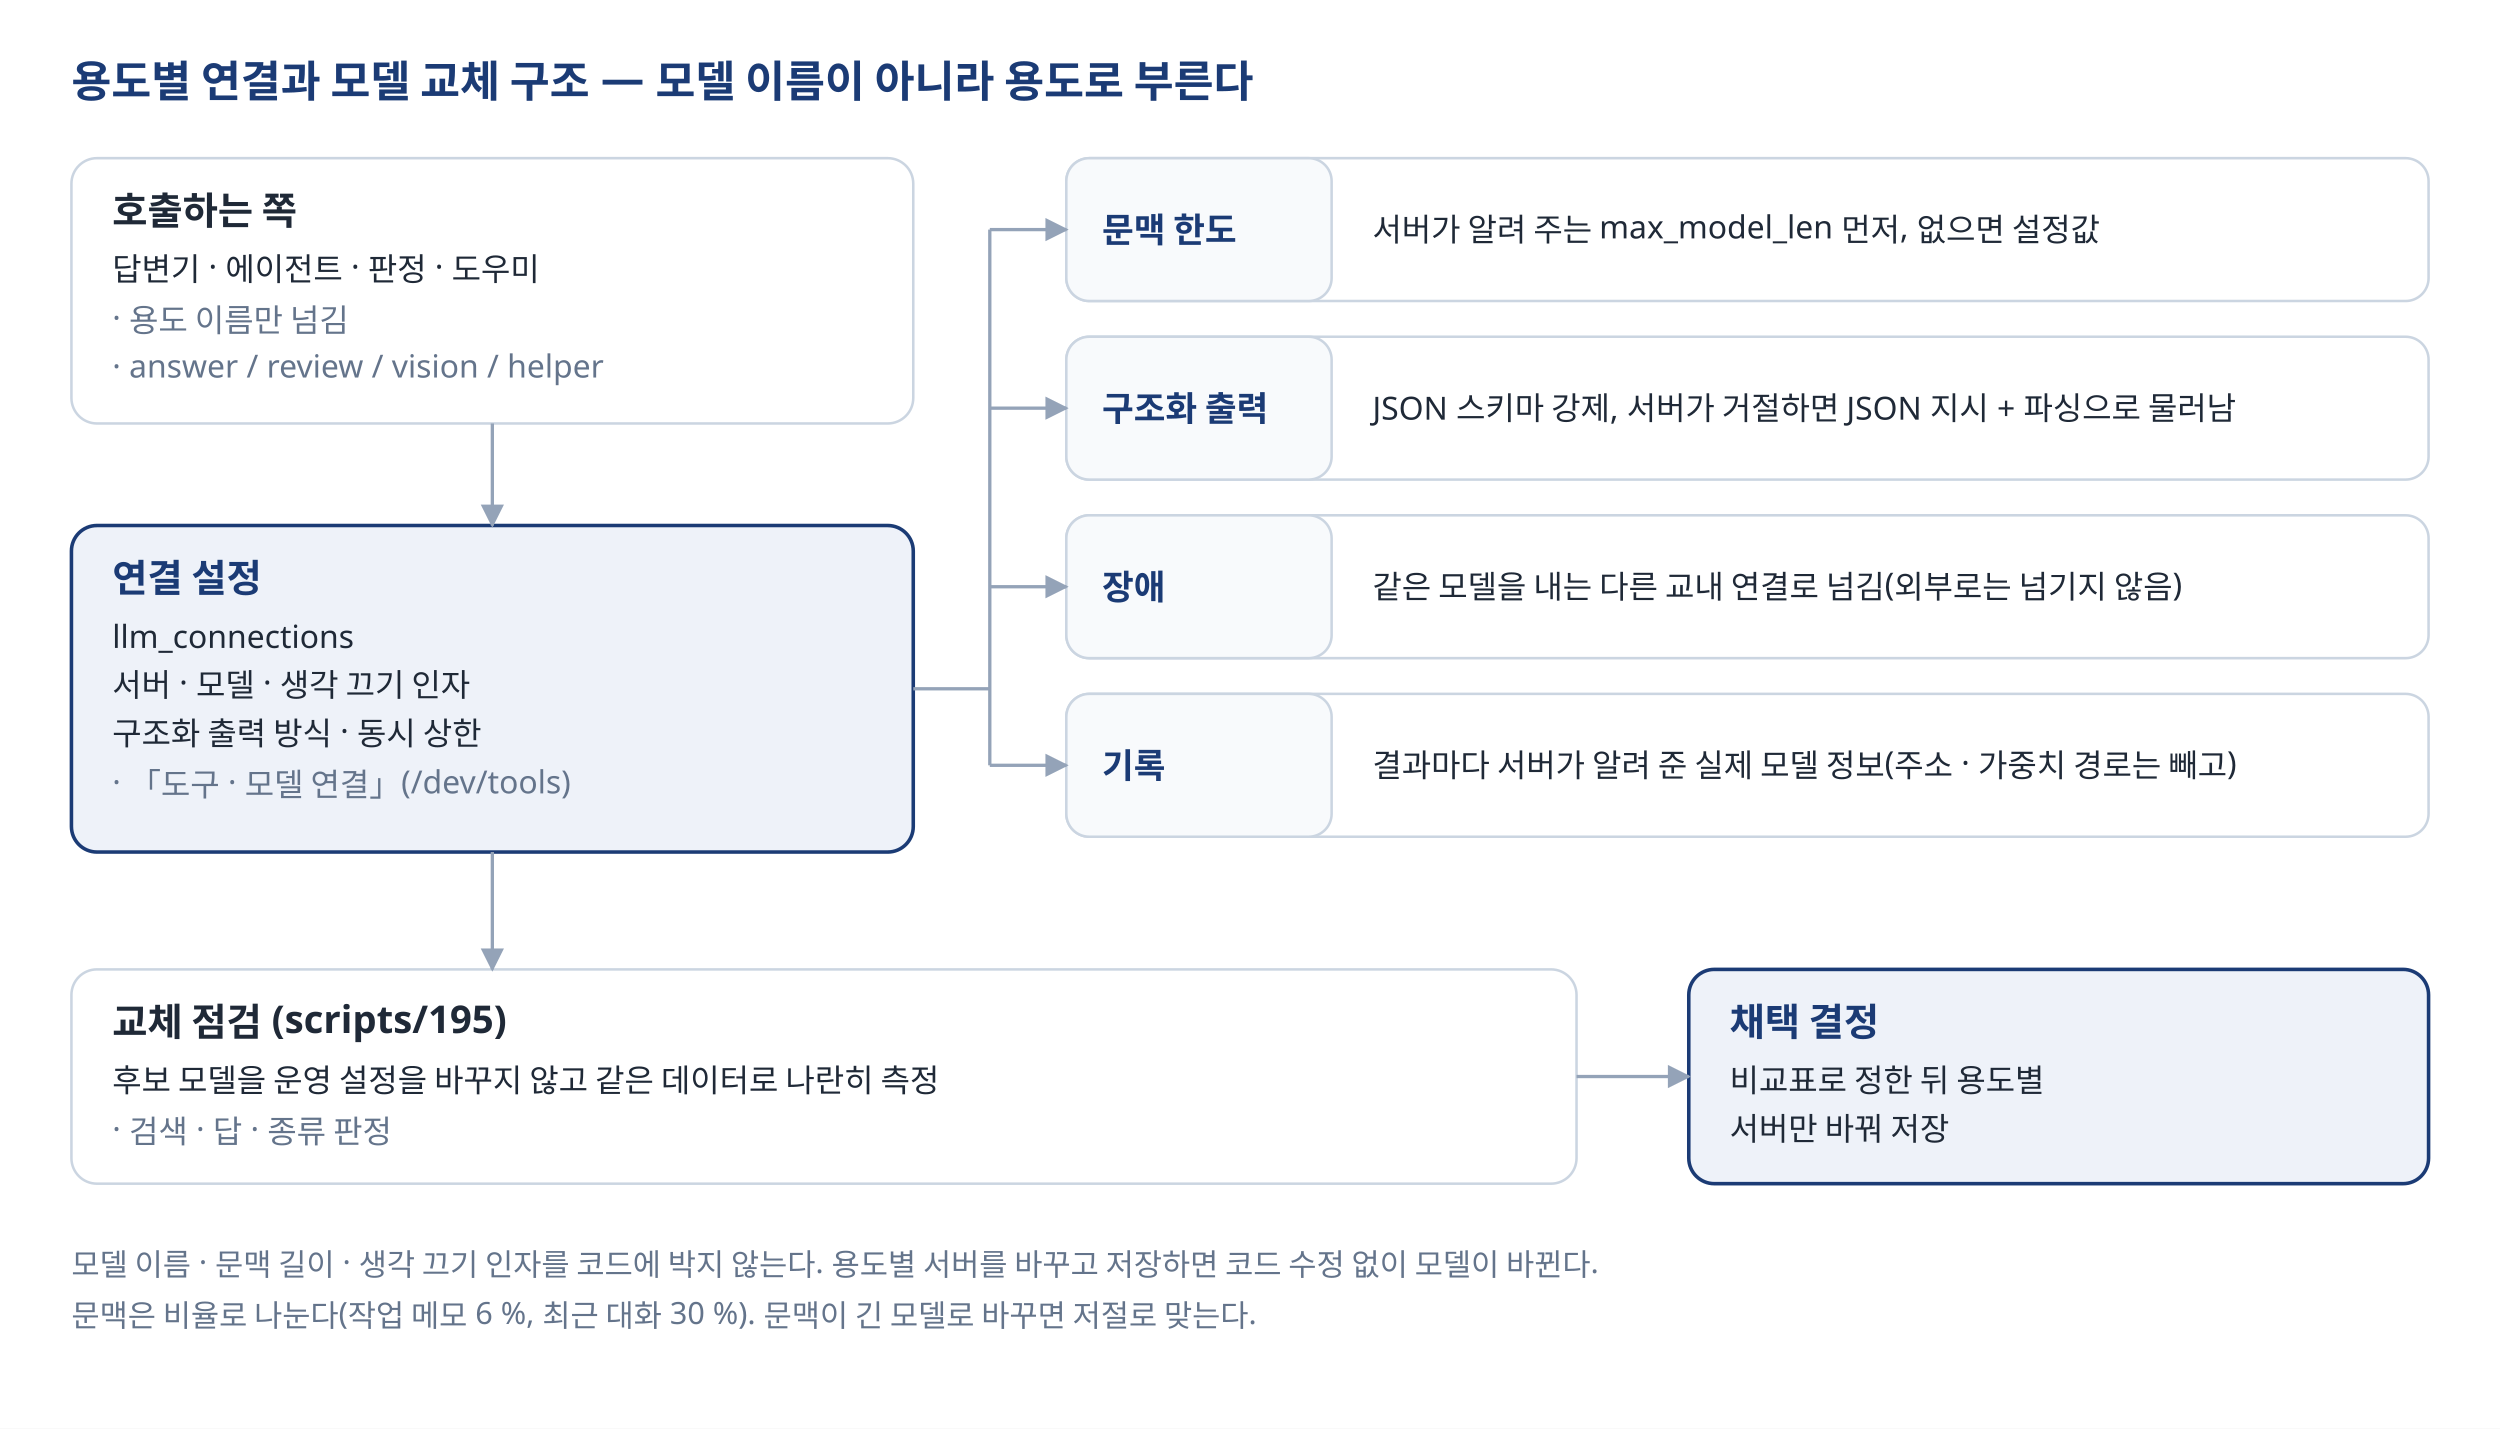
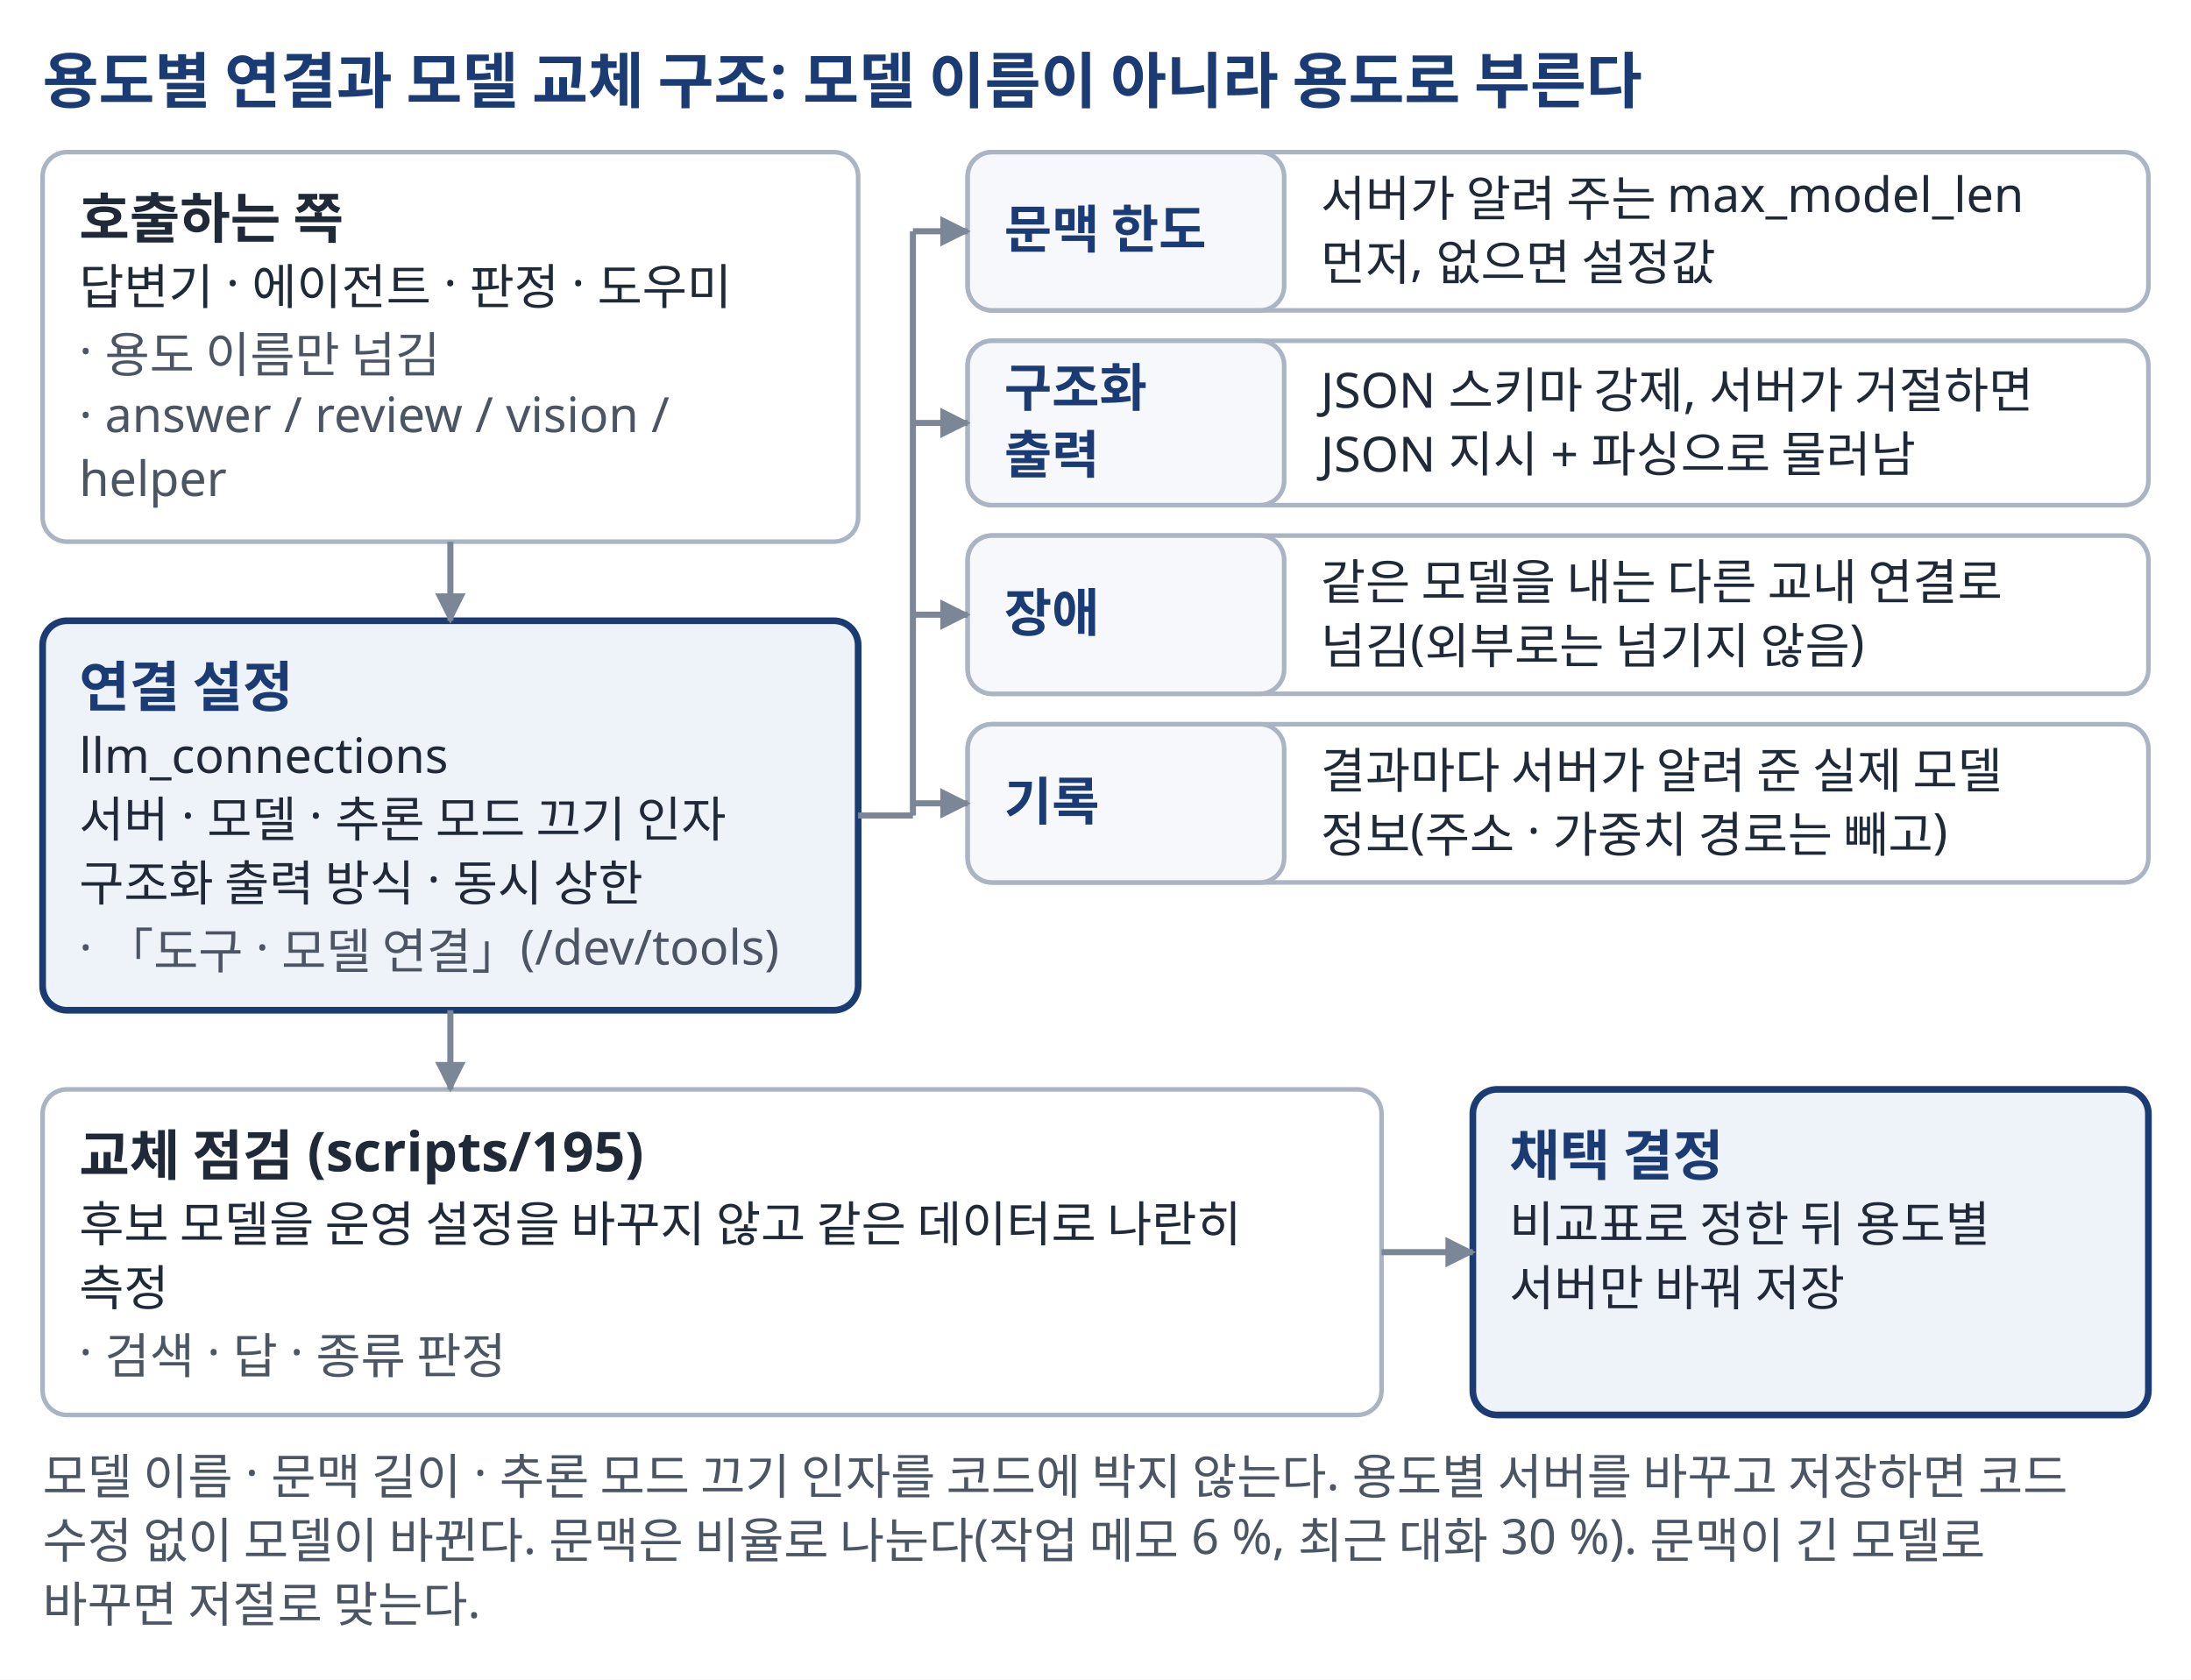
- <svg xmlns="http://www.w3.org/2000/svg" width="980" height="560" viewBox="0 0 980 560" font-family="Pretendard, 'Noto Sans KR', 'Apple SD Gothic Neo', 'Malgun Gothic', sans-serif">
+ <svg xmlns="http://www.w3.org/2000/svg" width="720" height="552" viewBox="0 0 720 552" font-family="Pretendard, 'Noto Sans KR', 'Apple SD Gothic Neo', 'Malgun Gothic', sans-serif">
  <defs>
-     <marker id="head" viewBox="0 0 10 10" refX="9" refY="5" markerWidth="7" markerHeight="7" orient="auto-start-reverse">
-       <path d="M0,0 L10,5 L0,10 z" fill="#94a3b8" />
+     <marker id="head" viewBox="0 0 10 10" refX="9" refY="5" markerWidth="5" markerHeight="5" orient="auto-start-reverse">
+       <path d="M0,0 L10,5 L0,10 z" fill="#7b8797" />
    </marker>
-     <marker id="tail" viewBox="0 0 10 10" refX="9" refY="5" markerWidth="7" markerHeight="7" orient="auto-start-reverse">
-       <path d="M0,0 L10,5 L0,10 z" fill="#94a3b8" />
+     <marker id="tail" viewBox="0 0 10 10" refX="9" refY="5" markerWidth="5" markerHeight="5" orient="auto-start-reverse">
+       <path d="M0,0 L10,5 L0,10 z" fill="#7b8797" />
    </marker>
  </defs>
-   <rect width="980" height="560" fill="#ffffff" />
-   <text x="28" y="38" font-size="17" font-weight="700" fill="#1b3b75" text-anchor="start">용도별 연결과 모델 교체 구조 — 모델 이름이 아니라 용도로 부른다</text>
-   <rect x="28" y="62" width="330" height="104" rx="10" fill="#ffffff" stroke="#cbd5e1" stroke-width="1" />
-   <text x="44" y="88" font-size="15" font-weight="700" fill="#1f2937" text-anchor="start">호출하는 쪽</text>
-   <text x="44" y="110" font-size="12.5" font-weight="400" fill="#1f2937" text-anchor="start">답변기 · 에이전트 · 판정 · 도우미</text>
-   <text x="44" y="129" font-size="12.5" font-weight="400" fill="#64748b" text-anchor="start">· 용도 이름만 넘김</text>
-   <text x="44" y="148" font-size="12.5" font-weight="400" fill="#64748b" text-anchor="start">· answer / review / vision / helper</text>
-   <rect x="28" y="206" width="330" height="128" rx="10" fill="#eef2f9" stroke="#1b3b75" stroke-width="1.4" />
-   <text x="44" y="232" font-size="15" font-weight="700" fill="#1b3b75" text-anchor="start">연결 설정</text>
-   <text x="44" y="254" font-size="12.5" font-weight="400" fill="#1f2937" text-anchor="start">llm_connections</text>
-   <text x="44" y="273" font-size="12.5" font-weight="400" fill="#1f2937" text-anchor="start">서버 · 모델 · 생각 끄기 인자</text>
-   <text x="44" y="292" font-size="12.5" font-weight="400" fill="#1f2937" text-anchor="start">구조화 출력 방식 · 동시 상한</text>
-   <text x="44" y="311" font-size="12.5" font-weight="400" fill="#64748b" text-anchor="start">· 「도구 · 모델 연결」(/dev/tools)</text>
-   <path d="M193,166 L193,206" fill="none" stroke="#94a3b8" stroke-width="1.3" marker-end="url(#head)" />
-   <rect x="418" y="62" width="534" height="56" rx="9" fill="#ffffff" stroke="#cbd5e1" />
-   <rect x="418" y="62" width="104" height="56" rx="9" fill="#f8fafc" stroke="#cbd5e1" stroke-width="1" />
-   <text x="432" y="95.0" font-size="13.5" font-weight="700" fill="#1b3b75" text-anchor="start">문맥 한도</text>
-   <text x="538" y="94.5" font-size="12.5" font-weight="400" fill="#1f2937" text-anchor="start">서버가 알려 주는 max_model_len 먼저, 없으면 설정값</text>
-   <rect x="418" y="132" width="534" height="56" rx="9" fill="#ffffff" stroke="#cbd5e1" />
-   <rect x="418" y="132" width="104" height="56" rx="9" fill="#f8fafc" stroke="#cbd5e1" stroke-width="1" />
-   <text x="432" y="165.0" font-size="13.5" font-weight="700" fill="#1b3b75" text-anchor="start">구조화 출력</text>
-   <text x="538" y="164.5" font-size="12.5" font-weight="400" fill="#1f2937" text-anchor="start">JSON 스키마 강제, 서버가 거절하면 JSON 지시 + 파싱으로 물러남</text>
-   <rect x="418" y="202" width="534" height="56" rx="9" fill="#ffffff" stroke="#cbd5e1" />
-   <rect x="418" y="202" width="104" height="56" rx="9" fill="#f8fafc" stroke="#cbd5e1" stroke-width="1" />
-   <text x="432" y="235.0" font-size="13.5" font-weight="700" fill="#1b3b75" text-anchor="start">장애</text>
-   <text x="538" y="234.5" font-size="12.5" font-weight="400" fill="#1f2937" text-anchor="start">같은 모델을 내는 다른 교내 연결로 넘김(외부로는 넘기지 않음)</text>
-   <rect x="418" y="272" width="534" height="56" rx="9" fill="#ffffff" stroke="#cbd5e1" />
-   <rect x="418" y="272" width="104" height="56" rx="9" fill="#f8fafc" stroke="#cbd5e1" stroke-width="1" />
-   <text x="432" y="305.0" font-size="13.5" font-weight="700" fill="#1b3b75" text-anchor="start">기록</text>
-   <text x="538" y="304.5" font-size="12.5" font-weight="400" fill="#1f2937" text-anchor="start">결과마다 서버가 알려 준 실제 모델 정보(주소 · 가중치 경로는 빼고)</text>
-   <path d="M358,270 L388,270" fill="none" stroke="#94a3b8" stroke-width="1.3" />
-   <path d="M388,90 L388,300" fill="none" stroke="#94a3b8" stroke-width="1.3" />
-   <path d="M388,90 L418,90" fill="none" stroke="#94a3b8" stroke-width="1.3" marker-end="url(#head)" />
-   <path d="M388,160 L418,160" fill="none" stroke="#94a3b8" stroke-width="1.3" marker-end="url(#head)" />
-   <path d="M388,230 L418,230" fill="none" stroke="#94a3b8" stroke-width="1.3" marker-end="url(#head)" />
-   <path d="M388,300 L418,300" fill="none" stroke="#94a3b8" stroke-width="1.3" marker-end="url(#head)" />
-   <rect x="28" y="380" width="590" height="84" rx="10" fill="#ffffff" stroke="#cbd5e1" stroke-width="1" />
-   <text x="44" y="406" font-size="15" font-weight="700" fill="#1f2937" text-anchor="start">교체 점검 (scripts/195)</text>
-   <text x="44" y="428" font-size="12.5" font-weight="400" fill="#1f2937" text-anchor="start">후보 모델을 운영 설정을 바꾸지 않고 같은 데이터로 나란히 측정</text>
-   <text x="44" y="447" font-size="12.5" font-weight="400" fill="#64748b" text-anchor="start">· 검색 · 답 · 종류 판정</text>
-   <rect x="662" y="380" width="290" height="84" rx="10" fill="#eef2f9" stroke="#1b3b75" stroke-width="1.4" />
-   <text x="678" y="406" font-size="15" font-weight="700" fill="#1b3b75" text-anchor="start">채택 결정</text>
-   <text x="678" y="428" font-size="12.5" font-weight="400" fill="#1f2937" text-anchor="start">비교표로 정한 뒤 용도별</text>
-   <text x="678" y="447" font-size="12.5" font-weight="400" fill="#1f2937" text-anchor="start">서버만 바꿔 저장</text>
-   <path d="M193,334 L193,380" fill="none" stroke="#94a3b8" stroke-width="1.3" marker-end="url(#head)" />
-   <path d="M618,422 L662,422" fill="none" stroke="#94a3b8" stroke-width="1.3" marker-end="url(#head)" />
-   <text x="28" y="500" font-size="12" font-weight="400" fill="#64748b" text-anchor="start">모델 이름 · 문맥 길이 · 생각 끄기 인자를 코드에 박지 않는다. 용도별 서버를 바꾸고 저장하면 코드 수정 없이 모델이 바뀐다.</text>
-   <text x="28" y="520" font-size="12" font-weight="400" fill="#64748b" text-anchor="start">문맥은 비율로 나눈다(작업 메모 6 %, 최근 대화 30 %). 문맥이 긴 모델로 바꾸면 저절로 맞는다.</text>
+   <rect width="720" height="552" fill="#ffffff" />
+   <text x="14.0" y="33.8" font-size="20" font-weight="700" fill="#1b3b75" text-anchor="start">용도별 연결과 모델 교체 구조: 모델 이름이 아니라 용도로 부른다</text>
+   <rect x="14.0" y="50.0" width="268.0" height="128.0" rx="8" fill="#ffffff" stroke="#aab4c3" stroke-width="1.5" />
+   <text x="26.0" y="78.2" font-size="18" font-weight="700" fill="#1f2937" text-anchor="start">호출하는 쪽</text>
+   <text x="26.0" y="100.0" font-size="16" font-weight="400" fill="#1f2937" text-anchor="start">답변기 · 에이전트 · 판정 · 도우미</text>
+   <text x="26.0" y="121.0" font-size="16" font-weight="400" fill="#4b5563" text-anchor="start">· 용도 이름만 넘김</text>
+   <text x="26.0" y="142.0" font-size="16" font-weight="400" fill="#4b5563" text-anchor="start">· answer / review / vision /</text>
+   <text x="26.0" y="163.0" font-size="16" font-weight="400" fill="#4b5563" text-anchor="start">helper</text>
+   <rect x="14.0" y="204.0" width="268.0" height="128.0" rx="8" fill="#eef2f9" stroke="#1b3b75" stroke-width="2.2" />
+   <text x="26.0" y="232.2" font-size="18" font-weight="700" fill="#1b3b75" text-anchor="start">연결 설정</text>
+   <text x="26.0" y="254.0" font-size="16" font-weight="400" fill="#1f2937" text-anchor="start">llm_connections</text>
+   <text x="26.0" y="275.0" font-size="16" font-weight="400" fill="#1f2937" text-anchor="start">서버 · 모델 · 추론 모드 끄기 인자</text>
+   <text x="26.0" y="296.0" font-size="16" font-weight="400" fill="#1f2937" text-anchor="start">구조화 출력 방식 · 동시 상한</text>
+   <text x="26.0" y="317.0" font-size="16" font-weight="400" fill="#4b5563" text-anchor="start">· 「도구 · 모델 연결」(/dev/tools)</text>
+   <path d="M148.0,178.0 L148.0,204.0" fill="none" stroke="#7b8797" stroke-width="2.0" marker-end="url(#head)" />
+   <rect x="318.0" y="50.0" width="388.0" height="52.0" rx="8" fill="#ffffff" stroke="#aab4c3" stroke-width="1.5" />
+   <rect x="318.0" y="50.0" width="104.0" height="52.0" rx="8" fill="#f6f8fb" stroke="#aab4c3" stroke-width="1.5" />
+   <text x="330.0" y="81.5" font-size="17" font-weight="700" fill="#1b3b75" text-anchor="start">문맥 한도</text>
+   <text x="434.0" y="71.0" font-size="16" font-weight="400" fill="#1f2937" text-anchor="start">서버가 알려 주는 max_model_len</text>
+   <text x="434.0" y="92.0" font-size="16" font-weight="400" fill="#1f2937" text-anchor="start">먼저, 없으면 설정값</text>
+   <rect x="318.0" y="112.0" width="388.0" height="54.0" rx="8" fill="#ffffff" stroke="#aab4c3" stroke-width="1.5" />
+   <rect x="318.0" y="112.0" width="104.0" height="54.0" rx="8" fill="#f6f8fb" stroke="#aab4c3" stroke-width="1.5" />
+   <text x="330.0" y="133.5" font-size="17" font-weight="700" fill="#1b3b75" text-anchor="start">구조화</text>
+   <text x="330.0" y="155.5" font-size="17" font-weight="700" fill="#1b3b75" text-anchor="start">출력</text>
+   <text x="434.0" y="134.0" font-size="16" font-weight="400" fill="#1f2937" text-anchor="start">JSON 스키마 강제, 서버가 거절하면</text>
+   <text x="434.0" y="155.0" font-size="16" font-weight="400" fill="#1f2937" text-anchor="start">JSON 지시 + 파싱으로 물러남</text>
+   <rect x="318.0" y="176.0" width="388.0" height="52.0" rx="8" fill="#ffffff" stroke="#aab4c3" stroke-width="1.5" />
+   <rect x="318.0" y="176.0" width="104.0" height="52.0" rx="8" fill="#f6f8fb" stroke="#aab4c3" stroke-width="1.5" />
+   <text x="330.0" y="207.5" font-size="17" font-weight="700" fill="#1b3b75" text-anchor="start">장애</text>
+   <text x="434.0" y="197.0" font-size="16" font-weight="400" fill="#1f2937" text-anchor="start">같은 모델을 내는 다른 교내 연결로</text>
+   <text x="434.0" y="218.0" font-size="16" font-weight="400" fill="#1f2937" text-anchor="start">넘김(외부로는 넘기지 않음)</text>
+   <rect x="318.0" y="238.0" width="388.0" height="52.0" rx="8" fill="#ffffff" stroke="#aab4c3" stroke-width="1.5" />
+   <rect x="318.0" y="238.0" width="104.0" height="52.0" rx="8" fill="#f6f8fb" stroke="#aab4c3" stroke-width="1.5" />
+   <text x="330.0" y="269.5" font-size="17" font-weight="700" fill="#1b3b75" text-anchor="start">기록</text>
+   <text x="434.0" y="259.0" font-size="16" font-weight="400" fill="#1f2937" text-anchor="start">결과마다 서버가 알려 준 실제 모델</text>
+   <text x="434.0" y="280.0" font-size="16" font-weight="400" fill="#1f2937" text-anchor="start">정보(주소 · 가중치 경로는 빼고)</text>
+   <path d="M282.0,268.0 L300.0,268.0" fill="none" stroke="#7b8797" stroke-width="2.0" />
+   <path d="M300.0,76.0 L300.0,268.0" fill="none" stroke="#7b8797" stroke-width="2.0" />
+   <path d="M300.0,76.0 L318.0,76.0" fill="none" stroke="#7b8797" stroke-width="2.0" marker-end="url(#head)" />
+   <path d="M300.0,139.0 L318.0,139.0" fill="none" stroke="#7b8797" stroke-width="2.0" marker-end="url(#head)" />
+   <path d="M300.0,202.0 L318.0,202.0" fill="none" stroke="#7b8797" stroke-width="2.0" marker-end="url(#head)" />
+   <path d="M300.0,264.0 L318.0,264.0" fill="none" stroke="#7b8797" stroke-width="2.0" marker-end="url(#head)" />
+   <rect x="14.0" y="358.0" width="440.0" height="107.0" rx="8" fill="#ffffff" stroke="#aab4c3" stroke-width="1.5" />
+   <text x="26.0" y="386.2" font-size="18" font-weight="700" fill="#1f2937" text-anchor="start">교체 점검 (scripts/195)</text>
+   <text x="26.0" y="408.0" font-size="16" font-weight="400" fill="#1f2937" text-anchor="start">후보 모델을 운영 설정을 바꾸지 않고 같은 데이터로 나란히</text>
+   <text x="26.0" y="429.0" font-size="16" font-weight="400" fill="#1f2937" text-anchor="start">측정</text>
+   <text x="26.0" y="450.0" font-size="16" font-weight="400" fill="#4b5563" text-anchor="start">· 검색 · 답 · 종류 판정</text>
+   <rect x="484.0" y="358.0" width="222.0" height="107.0" rx="8" fill="#eef2f9" stroke="#1b3b75" stroke-width="2.2" />
+   <text x="496.0" y="386.2" font-size="18" font-weight="700" fill="#1b3b75" text-anchor="start">채택 결정</text>
+   <text x="496.0" y="408.0" font-size="16" font-weight="400" fill="#1f2937" text-anchor="start">비교표로 정한 뒤 용도별</text>
+   <text x="496.0" y="429.0" font-size="16" font-weight="400" fill="#1f2937" text-anchor="start">서버만 바꿔 저장</text>
+   <path d="M148.0,332.0 L148.0,358.0" fill="none" stroke="#7b8797" stroke-width="2.0" marker-end="url(#head)" />
+   <path d="M454.0,411.5 L484.0,411.5" fill="none" stroke="#7b8797" stroke-width="2.0" marker-end="url(#head)" />
+   <text x="14.0" y="491.0" font-size="16" font-weight="400" fill="#4b5563" text-anchor="start">모델 이름 · 문맥 길이 · 추론 모드 끄기 인자를 코드에 박지 않는다. 용도별 서버를 바꾸고 저장하면 코드</text>
+   <text x="14.0" y="512.0" font-size="16" font-weight="400" fill="#4b5563" text-anchor="start">수정 없이 모델이 바뀐다. 문맥은 비율로 나눈다(작업 메모 6 %, 최근 대화 30 %). 문맥이 긴 모델로</text>
+   <text x="14.0" y="533.0" font-size="16" font-weight="400" fill="#4b5563" text-anchor="start">바꾸면 저절로 맞는다.</text>
</svg>
